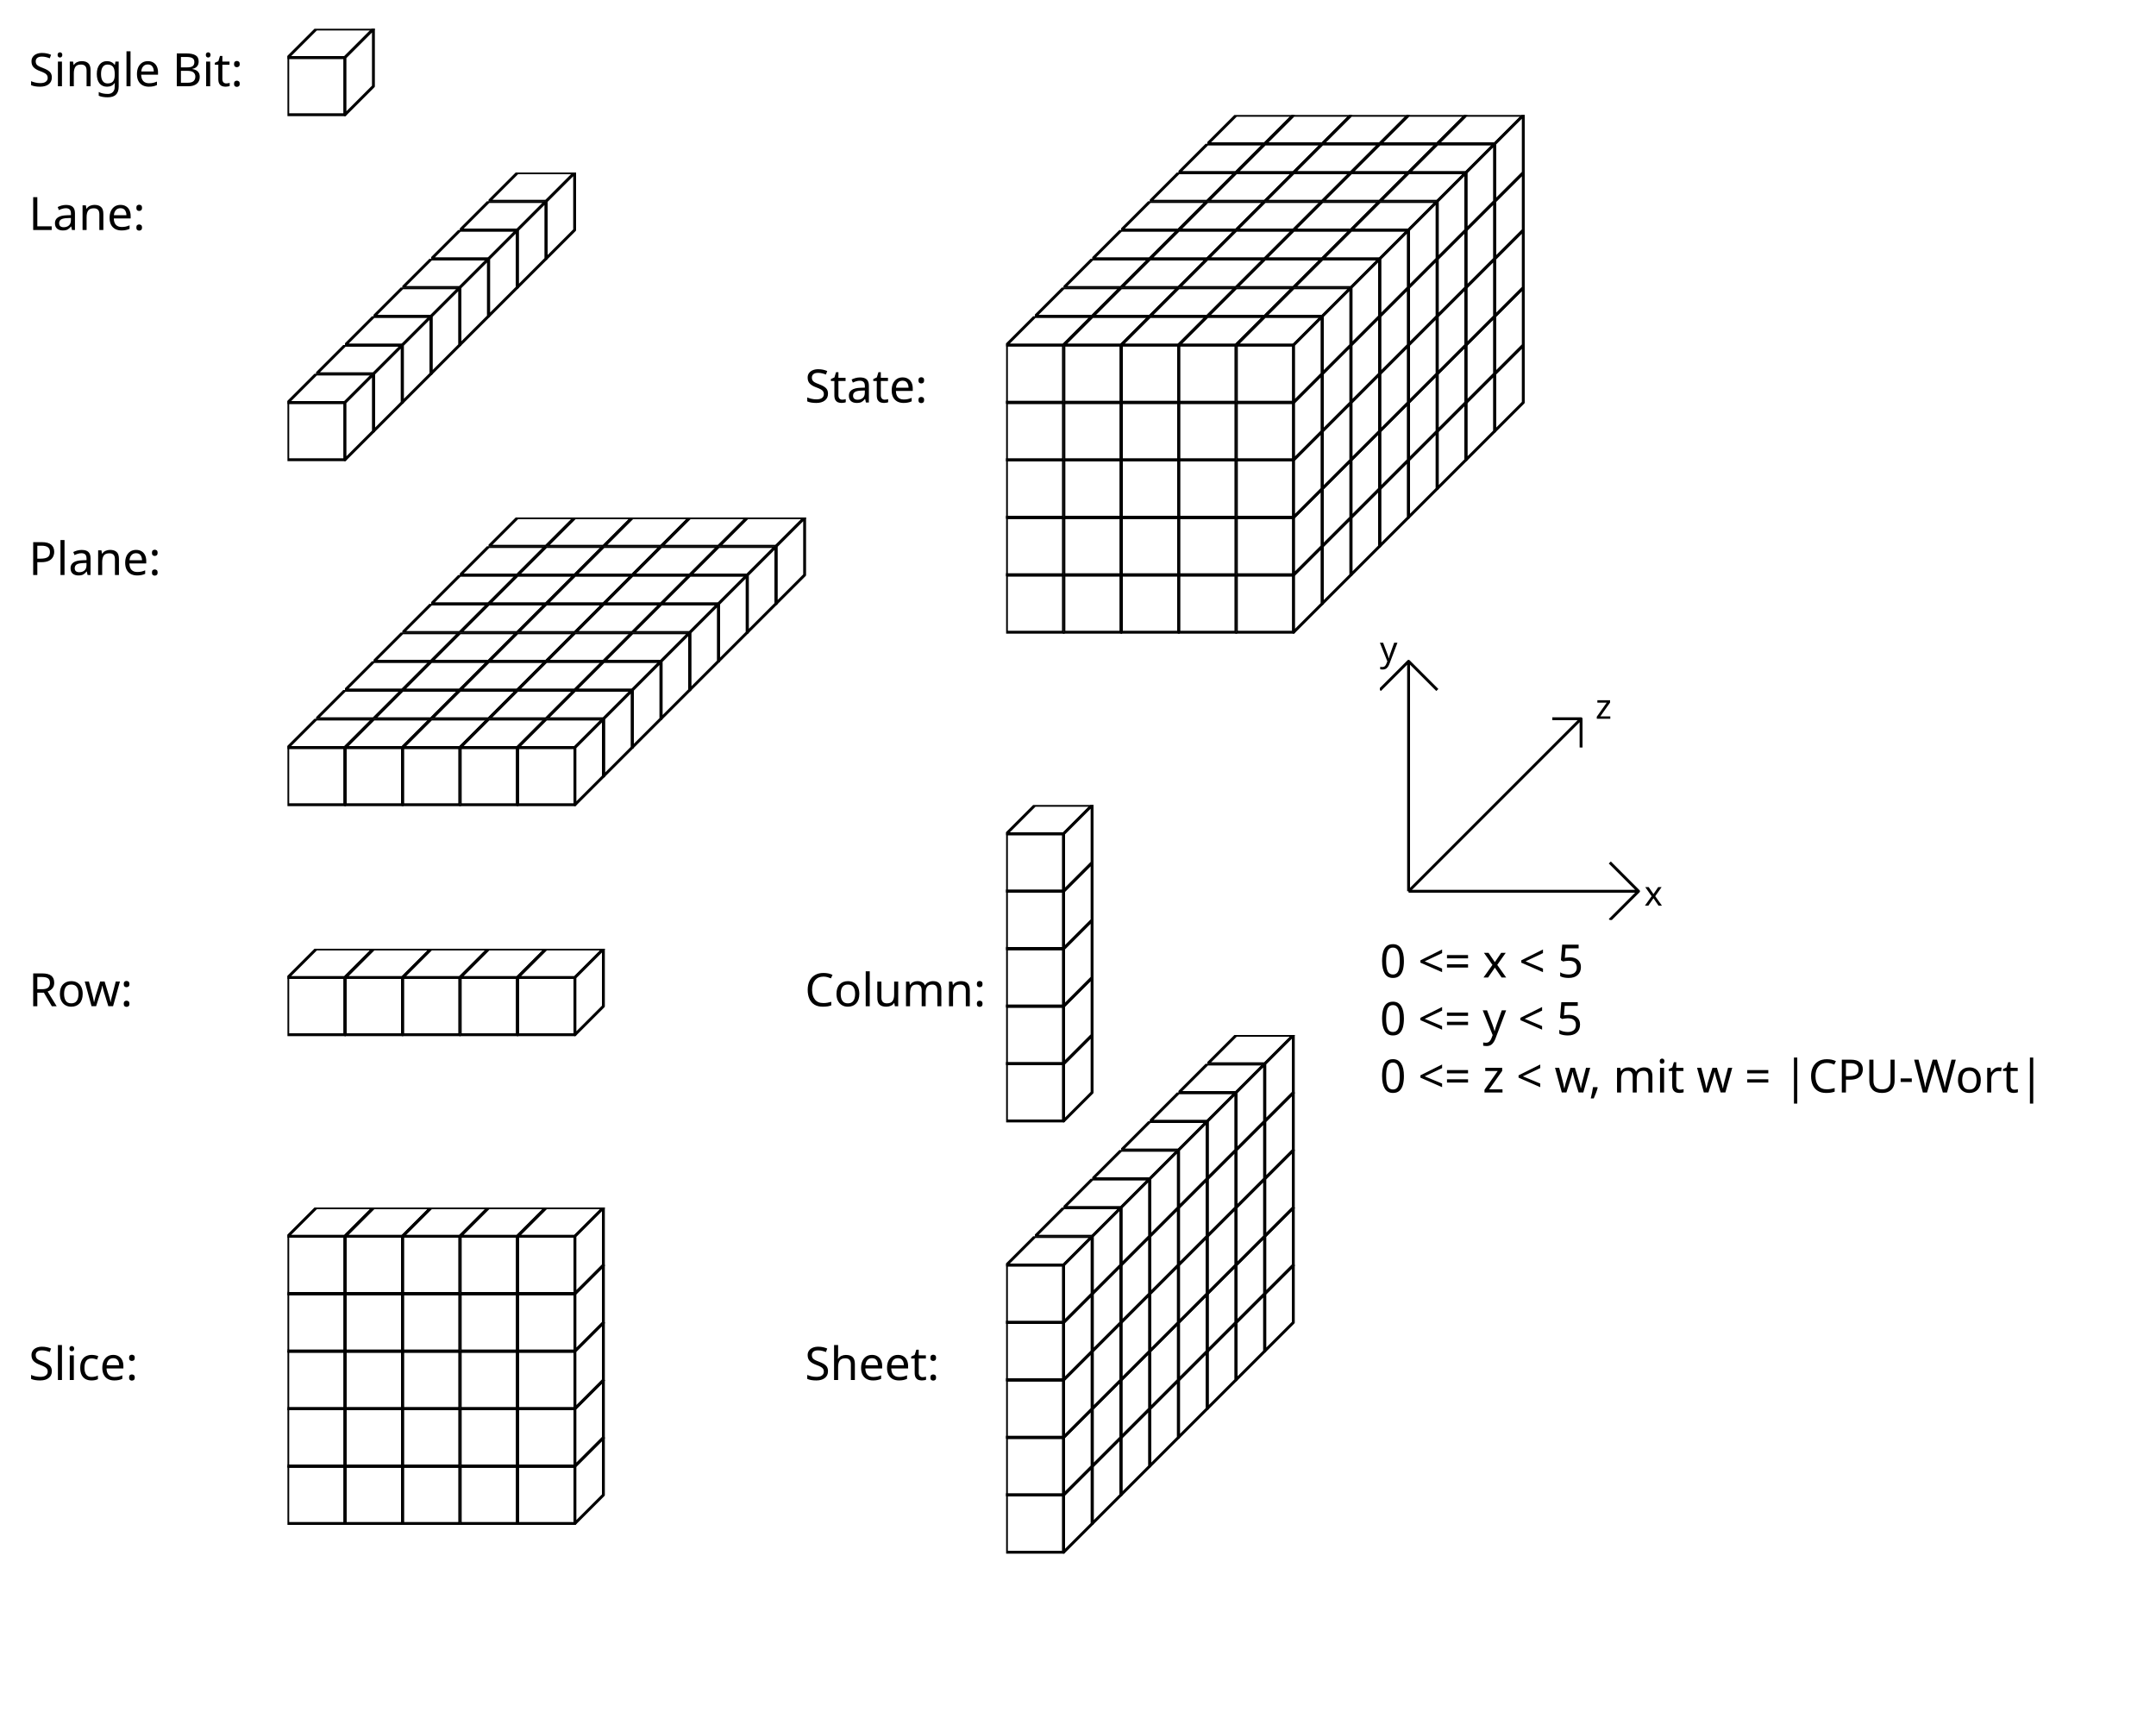
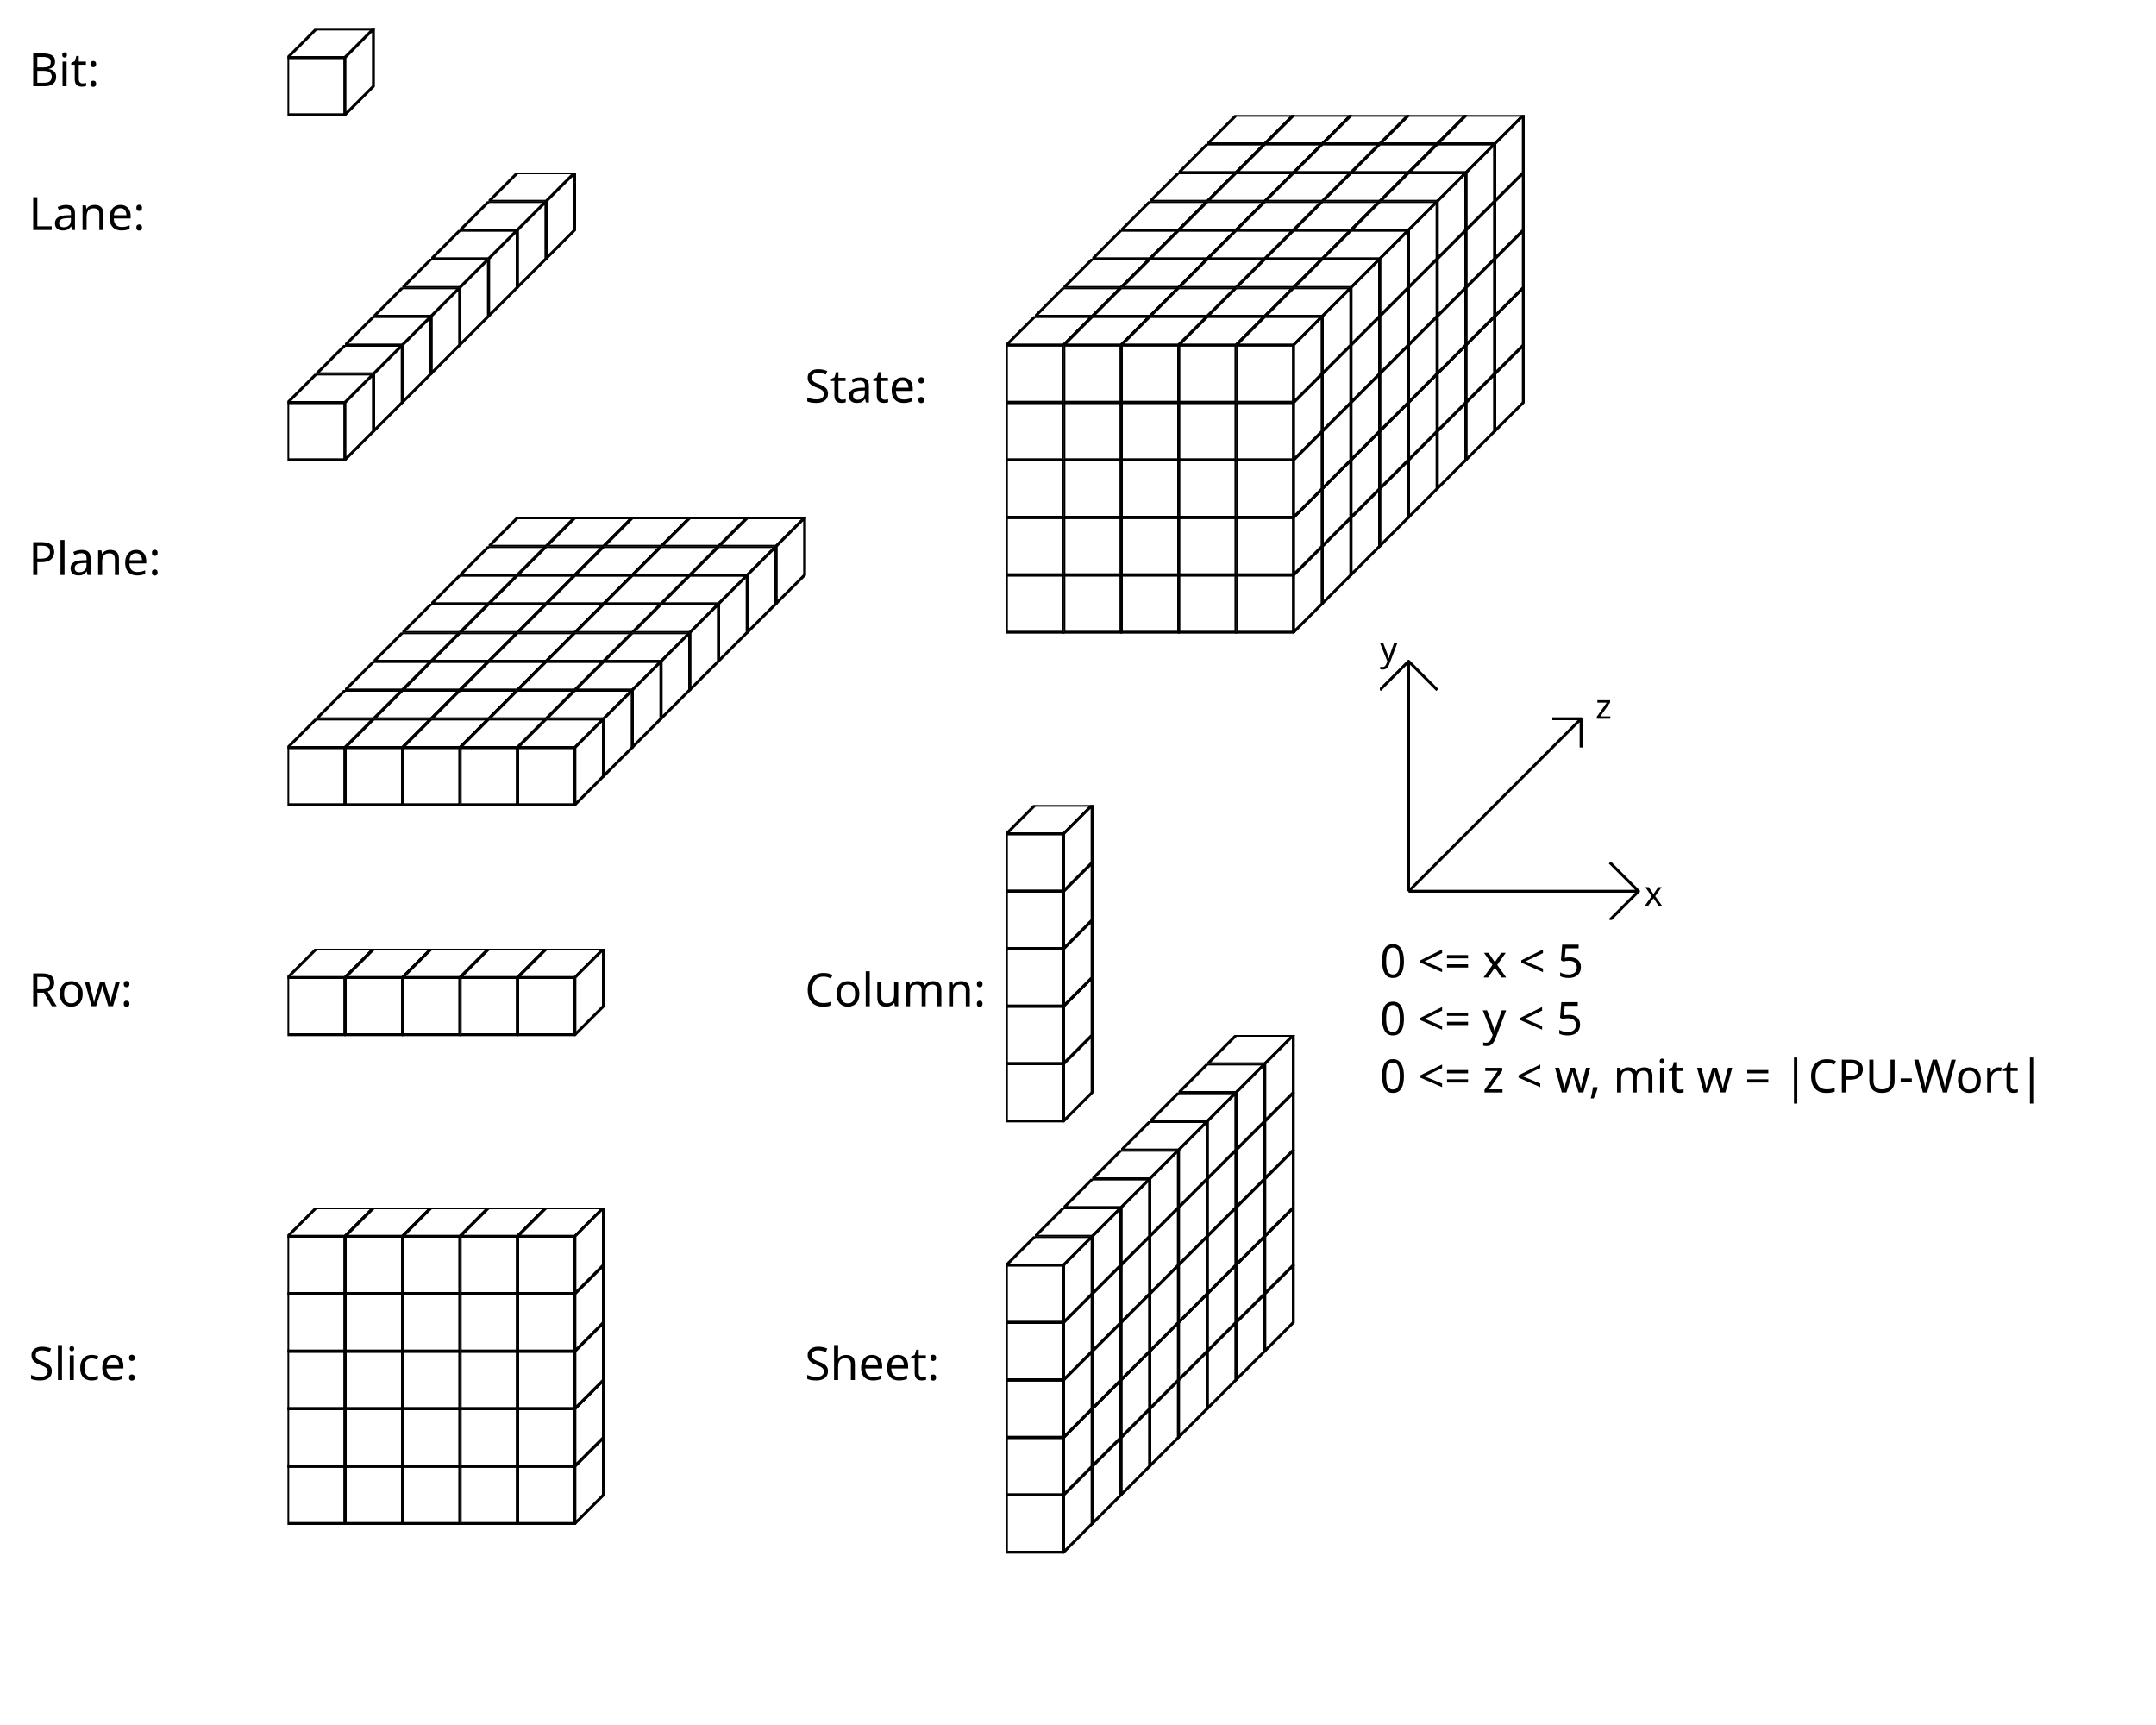
<svg xmlns="http://www.w3.org/2000/svg" xmlns:xlink="http://www.w3.org/1999/xlink" width="750" height="600" id="svg2">
  <defs id="defs4">
    <svg width="30" height="30" id="bit">
      <rect y="10" x="0.1" width="19.9" height="19.9" fill="white" stroke="black" />
      <polygon fill="white" stroke="black" points="0.1 10, 10 0.1, 29.9 0.1, 20 10" />
      <polygon fill="white" stroke="black" points="29.9 0.1, 29.9 20, 20 29.9, 20 10" />
    </svg>
    <path id="arrow0" d="m 0 0 l 50 0 -4 -4 m 4 4 l -4 4" stroke="black" />
    <path id="arrow1" d="m 0 0 l 20 0 -4 -4 m 4 4 l -4 4" stroke="black" />
    <svg width="100" height="100" id="lane">
      <use xlink:href="#bit" x="70" y="0" />
      <use xlink:href="#bit" x="60" y="10" />
      <use xlink:href="#bit" x="50" y="20" />
      <use xlink:href="#bit" x="40" y="30" />
      <use xlink:href="#bit" x="30" y="40" />
      <use xlink:href="#bit" x="20" y="50" />
      <use xlink:href="#bit" x="10" y="60" />
      <use xlink:href="#bit" x="0" y="70" />
    </svg>
    <svg width="180" height="100" id="plane">
      <use xlink:href="#lane" x="0" y="0" />
      <use xlink:href="#lane" x="20" y="0" />
      <use xlink:href="#lane" x="40" y="0" />
      <use xlink:href="#lane" x="60" y="0" />
      <use xlink:href="#lane" x="80" y="0" />
    </svg>
    <svg width="180" height="180" id="state">
      <use xlink:href="#plane" x="0" y="80" />
      <use xlink:href="#plane" x="0" y="60" />
      <use xlink:href="#plane" x="0" y="40" />
      <use xlink:href="#plane" x="0" y="20" />
      <use xlink:href="#plane" x="0" y="0" />
    </svg>
    <svg width="110" height="30" id="row">
      <use xlink:href="#bit" x="0" y="0" />
      <use xlink:href="#bit" x="20" y="0" />
      <use xlink:href="#bit" x="40" y="0" />
      <use xlink:href="#bit" x="60" y="0" />
      <use xlink:href="#bit" x="80" y="0" />
    </svg>
    <svg width="30" height="110" id="column">
      <use xlink:href="#bit" x="0" y="80" />
      <use xlink:href="#bit" x="0" y="60" />
      <use xlink:href="#bit" x="0" y="40" />
      <use xlink:href="#bit" x="0" y="20" />
      <use xlink:href="#bit" x="0" y="0" />
    </svg>
    <svg width="110" height="110" id="slice">
      <use xlink:href="#row" x="0" y="80" />
      <use xlink:href="#row" x="0" y="60" />
      <use xlink:href="#row" x="0" y="40" />
      <use xlink:href="#row" x="0" y="20" />
      <use xlink:href="#row" x="0" y="0" />
    </svg>
    <svg width="100" height="180" id="sheet">
      <use xlink:href="#lane" x="0" y="80" />
      <use xlink:href="#lane" x="0" y="60" />
      <use xlink:href="#lane" x="0" y="40" />
      <use xlink:href="#lane" x="0" y="20" />
      <use xlink:href="#lane" x="0" y="0" />
    </svg>
  </defs>
  <g style="fill:none;fill-rule:evenodd;stroke:none;stroke-width:1px;stroke-linecap:butt;stroke-linejoin:round;stroke-opacity:1;font-family:'sans';" id="g2383">
    <rect x="0" y="0" width="800" height="800" fill="white" />
    <text fill="black" x="10" y="30" style="font-size:16px;">
- Single Bit:
+ Bit:
</text>
    <use xlink:href="#bit" x="100" y="10" />
    <text fill="black" x="10" y="80" style="font-size:16px;">
Lane:
</text>
    <use xlink:href="#lane" x="100" y="60" />
    <text fill="black" x="10" y="200" style="font-size:16px;">
Plane:
</text>
    <use xlink:href="#plane" x="100" y="180" />
    <text fill="black" x="280" y="140" style="font-size:16px;">
State:
</text>
    <use xlink:href="#state" x="350" y="40" />
    <text fill="black" x="10" y="350" style="font-size:16px;">
Row:
</text>
    <use xlink:href="#row" x="100" y="330" />
    <text fill="black" x="280" y="350" style="font-size:16px;">
Column:
</text>
    <use xlink:href="#column" x="350" y="280" />
    <text fill="black" x="10" y="480" style="font-size:16px;">
Slice:
</text>
    <use xlink:href="#slice" x="100" y="420" />
    <text fill="black" x="280" y="480" style="font-size:16px;">
Sheet:
</text>
    <use xlink:href="#sheet" x="350" y="360" />
    <svg x="480" y="320">
      <text fill="black" x="0" y="20" style="font-size:16px;">
0 &lt;= x &lt; 5
</text>
      <text fill="black" x="0" y="40" style="font-size:16px;">
0 &lt;= y &lt; 5
</text>
      <text fill="black" x="0" y="60" style="font-size:16px;">
0 &lt;= z &lt; w, mit w = |CPU-Wort|
</text>
    </svg>
    <svg x="480" y="220" width="100" height="100">
      <path d="M 10 90 l 0 -80 l -10 10 m 10 -10 l 10 10" stroke="black" />
      <text fill="black" x="0" y="10">
y
</text>
      <path d="M 10 90 l 80 0 l -10 -10 m 10 10 l -10 10" stroke="black" />
      <text fill="black" x="92" y="95">
x
</text>
      <path d="M 10 90 l 60 -60 l -10 0 m 10 0 l 0 10" stroke="black" />
      <text fill="black" x="75" y="30">
z
</text>
    </svg>
  </g>
</svg>
